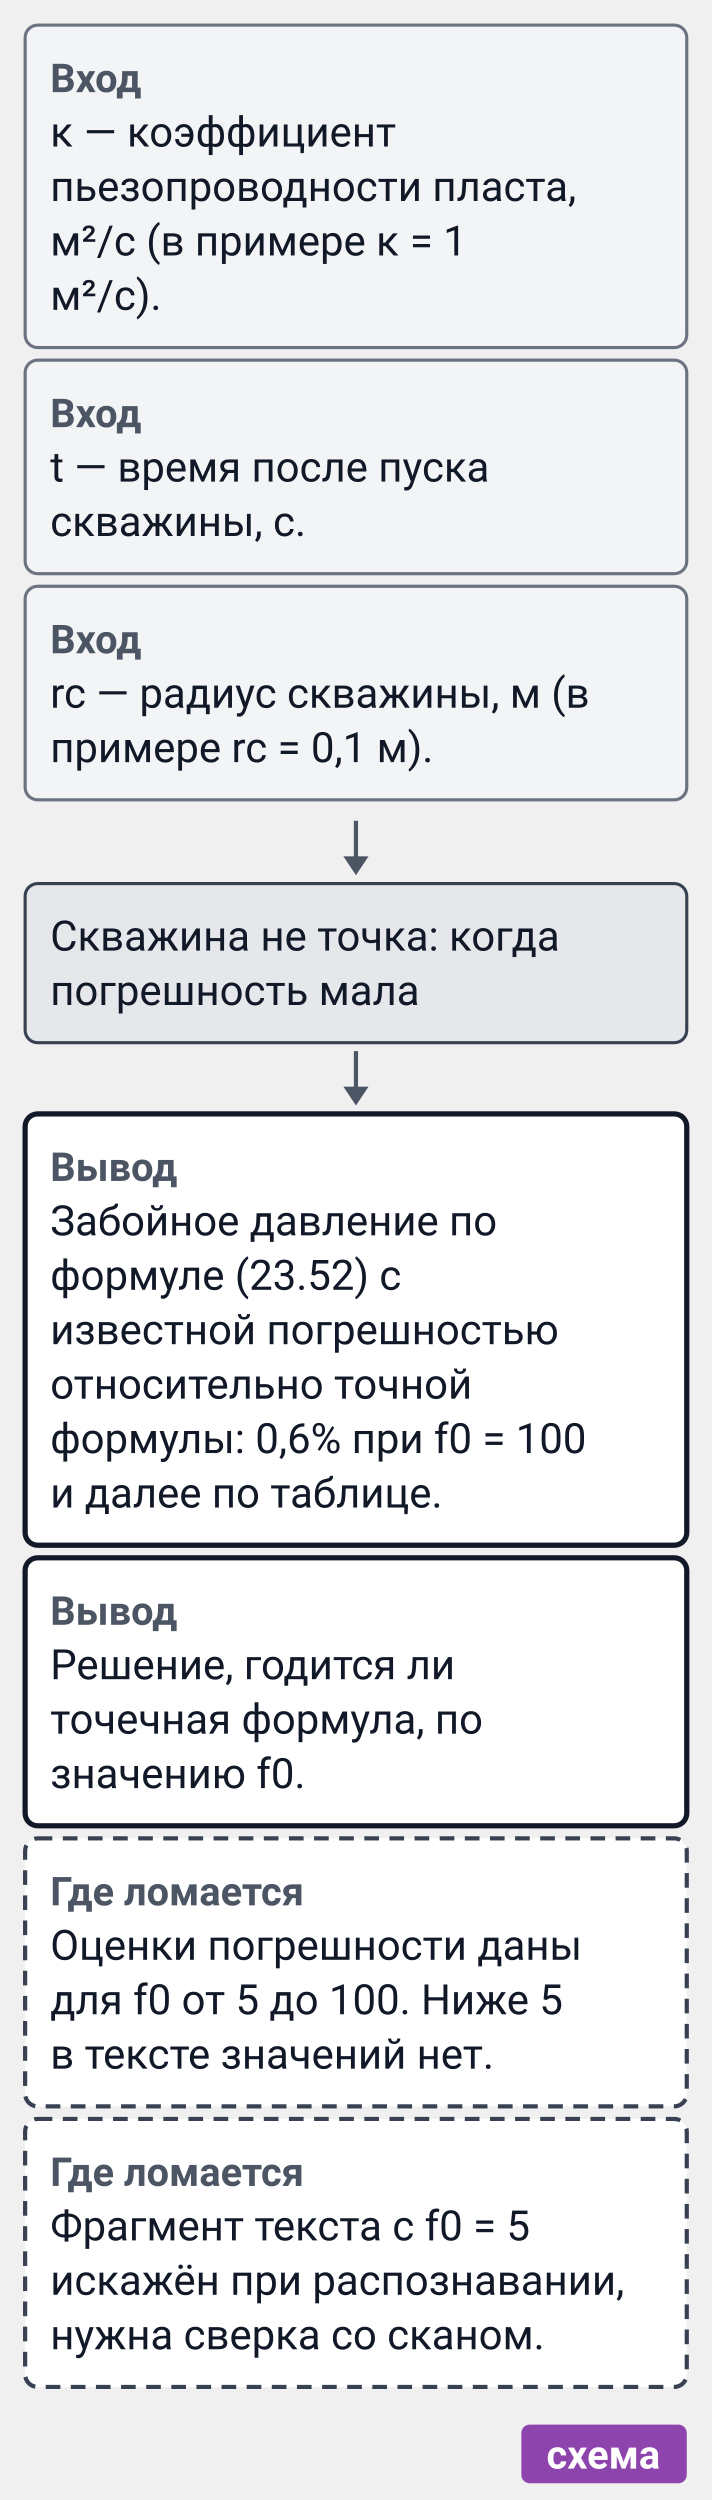
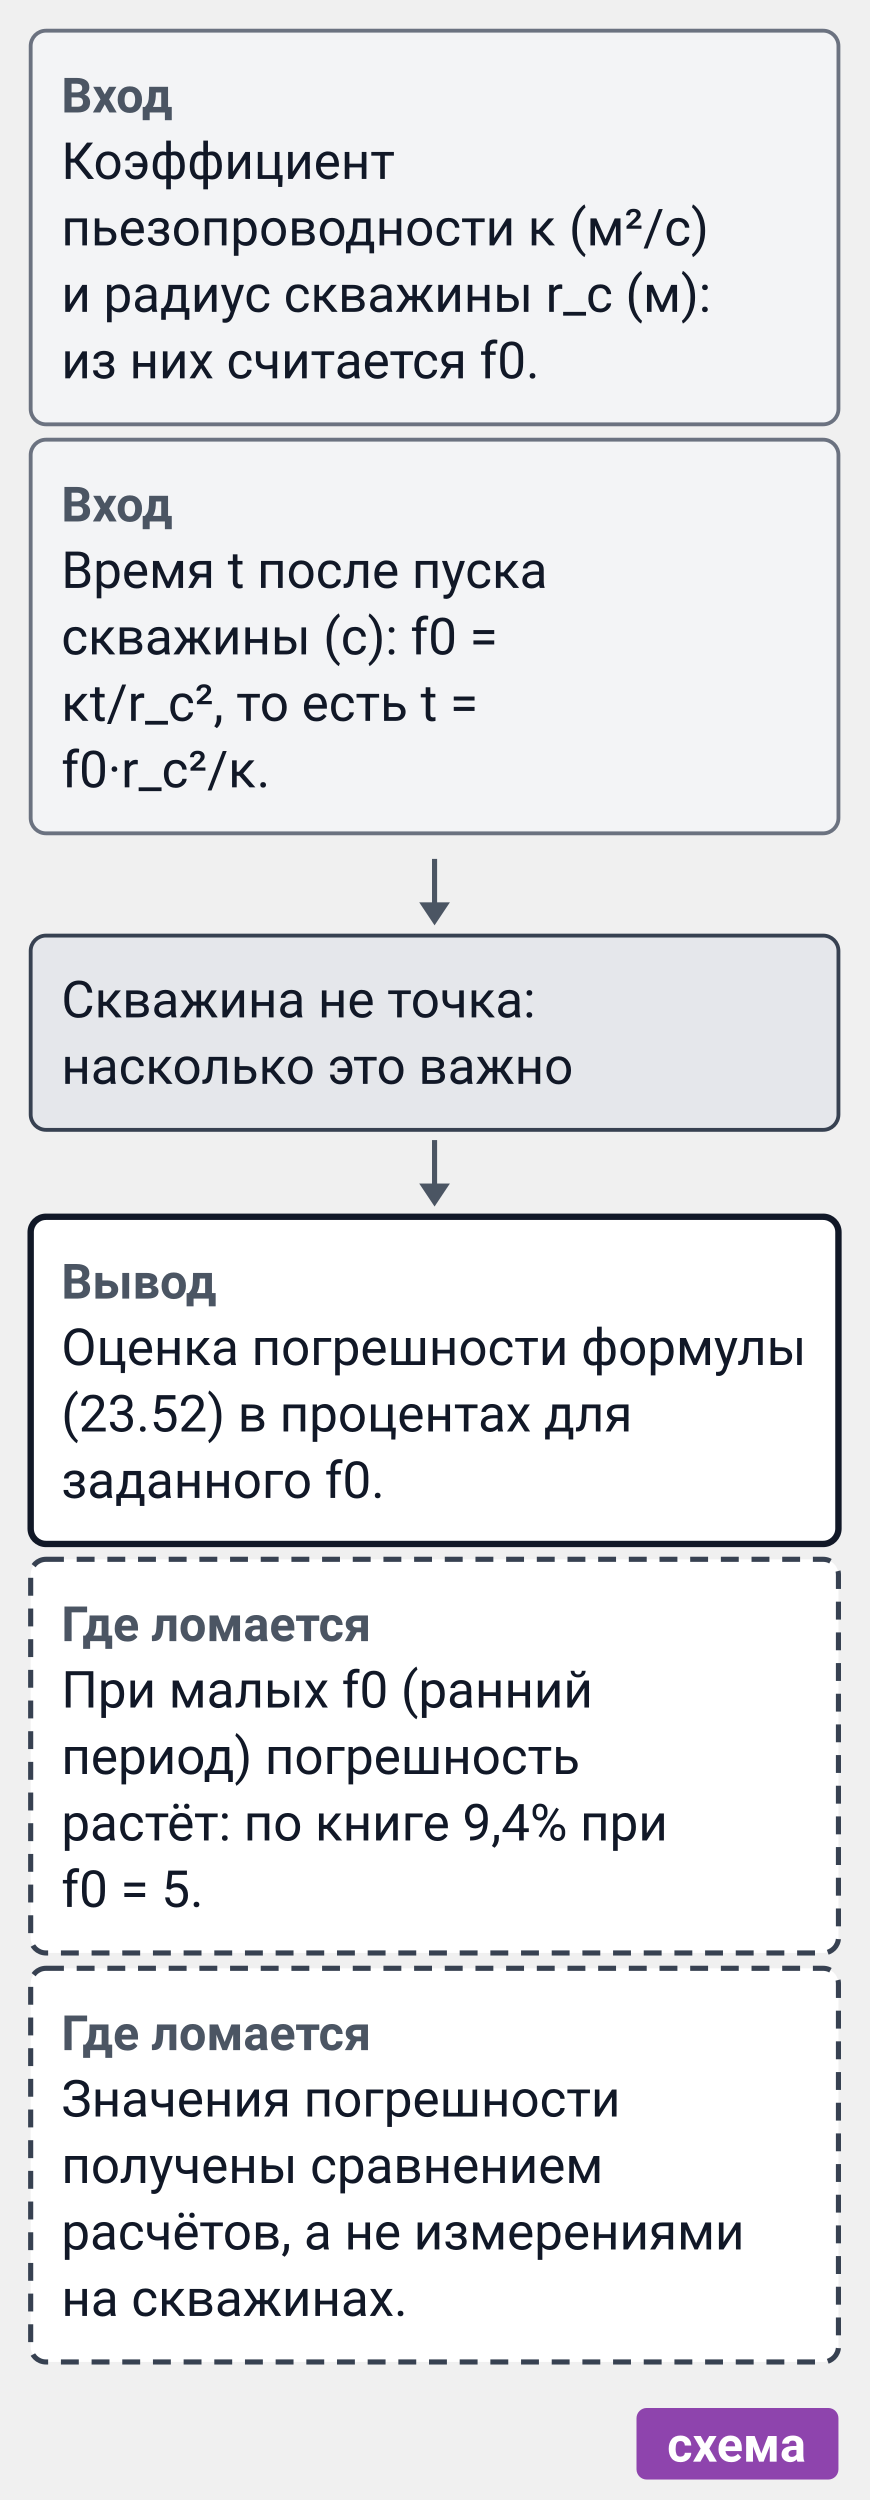
- <svg xmlns="http://www.w3.org/2000/svg" viewBox="0 0 340 1194" role="img" aria-label="Схема шага «Скважина не точка: когда погрешность мала»: что на входе, что получаем и где правило ломается.">
+ <svg xmlns="http://www.w3.org/2000/svg" viewBox="0 0 340 978" role="img" aria-label="Схема шага «Скважина не точка: насколько это важно»: что на входе, что получаем и где правило ломается.">
  <style>.i-in{fill:#F3F4F6;stroke:#6B7280;stroke-width:1.5}.i-out{fill:#FFFFFF;stroke:#111827;stroke-width:2.5}.i-node{fill:#E5E7EB;stroke:#374151;stroke-width:1.5}.i-warn{fill:#FFFFFF;stroke:#374151;stroke-width:2;stroke-dasharray:7 5}.it{fill:#111827;font-size:20px;font-family:system-ui,-apple-system,'Segoe UI',Roboto,sans-serif}.ih{fill:#4B5563;font-size:19px;font-weight:700;font-family:system-ui,-apple-system,'Segoe UI',Roboto,sans-serif}.il{fill:#4B5563;font-size:19px;font-family:system-ui,-apple-system,'Segoe UI',Roboto,sans-serif}.ia{stroke:#4B5563;stroke-width:2}.iah{fill:#4B5563}.ibt{fill:#FFFFFF;font-size:19px;font-weight:700;font-family:system-ui,-apple-system,'Segoe UI',Roboto,sans-serif}.isw{stroke:#6B7280;stroke-width:1.5}</style>
  <rect class="i-in" x="12" y="12" width="316" height="154" rx="6" />
  <text class="ih" x="24" y="44">Вход</text>
-   <text class="it" x="24" y="70">κ — коэффициент</text>
-   <text class="it" x="24" y="96">пьезопроводности пласта,</text>
-   <text class="it" x="24" y="122">м²/с (в примере κ = 1</text>
-   <text class="it" x="24" y="148">м²/с).</text>
-   <rect class="i-in" x="12" y="172" width="316" height="102" rx="6" />
+   <text class="it" x="24" y="70">Коэффициент</text>
+   <text class="it" x="24" y="96">пьезопроводности κ (м²/с)</text>
+   <text class="it" x="24" y="122">и радиус скважины r_c (м):</text>
+   <text class="it" x="24" y="148">из них считается f0.</text>
+   <rect class="i-in" x="12" y="172" width="316" height="154" rx="6" />
  <text class="ih" x="24" y="204">Вход</text>
-   <text class="it" x="24" y="230">t — время после пуска</text>
-   <text class="it" x="24" y="256">скважины, с.</text>
-   <rect class="i-in" x="12" y="280" width="316" height="102" rx="6" />
-   <text class="ih" x="24" y="312">Вход</text>
-   <text class="it" x="24" y="338">rc — радиус скважины, м (в</text>
-   <text class="it" x="24" y="364">примере rc = 0,1 м).</text>
-   <line class="ia" x1="170" y1="392" x2="170" y2="412" />
-   <path class="iah" d="M170 418 l-6 -9 h12 z" />
-   <rect class="i-node" x="12" y="422" width="316" height="76" rx="6" />
-   <text class="it" x="24" y="454">Скважина не точка: когда</text>
-   <text class="it" x="24" y="480">погрешность мала</text>
-   <line class="ia" x1="170" y1="502" x2="170" y2="522" />
-   <path class="iah" d="M170 528 l-6 -9 h12 z" />
-   <rect class="i-out" x="12" y="532" width="316" height="206" rx="6" />
-   <text class="ih" x="24" y="564">Вывод</text>
-   <text class="it" x="24" y="590">Забойное давление по</text>
-   <text class="it" x="24" y="616">формуле (23.52) с</text>
-   <text class="it" x="24" y="642">известной погрешностью</text>
-   <text class="it" x="24" y="668">относительно точной</text>
-   <text class="it" x="24" y="694">формулы: 0,6% при f0 = 100</text>
-   <text class="it" x="24" y="720">и далее по таблице.</text>
-   <rect class="i-out" x="12" y="744" width="316" height="128" rx="6" />
-   <text class="ih" x="24" y="776">Вывод</text>
-   <text class="it" x="24" y="802">Решение, годится ли</text>
-   <text class="it" x="24" y="828">точечная формула, по</text>
-   <text class="it" x="24" y="854">значению f0.</text>
-   <rect class="i-warn" x="12" y="878" width="316" height="128" rx="6" />
-   <text class="ih" x="24" y="910">Где ломается</text>
-   <text class="it" x="24" y="936">Оценки погрешности даны</text>
-   <text class="it" x="24" y="962">для f0 от 5 до 100. Ниже 5</text>
-   <text class="it" x="24" y="988">в тексте значений нет.</text>
-   <rect class="i-warn" x="12" y="1012" width="316" height="128" rx="6" />
-   <text class="ih" x="24" y="1044">Где ломается</text>
-   <text class="it" x="24" y="1070">Фрагмент текста с f0 = 5</text>
-   <text class="it" x="24" y="1096">искажён при распознавании,</text>
-   <text class="it" x="24" y="1122">нужна сверка со сканом.</text>
-   <rect x="249" y="1158" width="79" height="28" rx="4" fill="#8E44AD" />
-   <text class="ibt" x="261" y="1179">схема</text>
+   <text class="it" x="24" y="230">Время t после пуска</text>
+   <text class="it" x="24" y="256">скважины (с): f0 =</text>
+   <text class="it" x="24" y="282">κt/r_c², то есть t =</text>
+   <text class="it" x="24" y="308">f0·r_c²/κ.</text>
+   <line class="ia" x1="170" y1="336" x2="170" y2="356" />
+   <path class="iah" d="M170 362 l-6 -9 h12 z" />
+   <rect class="i-node" x="12" y="366" width="316" height="76" rx="6" />
+   <text class="it" x="24" y="398">Скважина не точка:</text>
+   <text class="it" x="24" y="424">насколько это важно</text>
+   <line class="ia" x1="170" y1="446" x2="170" y2="466" />
+   <path class="iah" d="M170 472 l-6 -9 h12 z" />
+   <rect class="i-out" x="12" y="476" width="316" height="128" rx="6" />
+   <text class="ih" x="24" y="508">Вывод</text>
+   <text class="it" x="24" y="534">Оценка погрешности формулы</text>
+   <text class="it" x="24" y="560">(23.52) в процентах для</text>
+   <text class="it" x="24" y="586">заданного f0.</text>
+   <rect class="i-warn" x="12" y="610" width="316" height="154" rx="6" />
+   <text class="ih" x="24" y="642">Где ломается</text>
+   <text class="it" x="24" y="668">При малых f0 (ранний</text>
+   <text class="it" x="24" y="694">период) погрешность</text>
+   <text class="it" x="24" y="720">растёт: по книге 9,4% при</text>
+   <text class="it" x="24" y="746">f0 = 5.</text>
+   <rect class="i-warn" x="12" y="770" width="316" height="154" rx="6" />
+   <text class="ih" x="24" y="802">Где ломается</text>
+   <text class="it" x="24" y="828">Значения погрешности</text>
+   <text class="it" x="24" y="854">получены сравнением</text>
+   <text class="it" x="24" y="880">расчётов, а не измерениями</text>
+   <text class="it" x="24" y="906">на скважинах.</text>
+   <rect x="249" y="942" width="79" height="28" rx="4" fill="#8E44AD" />
+   <text class="ibt" x="261" y="963">схема</text>
</svg>
